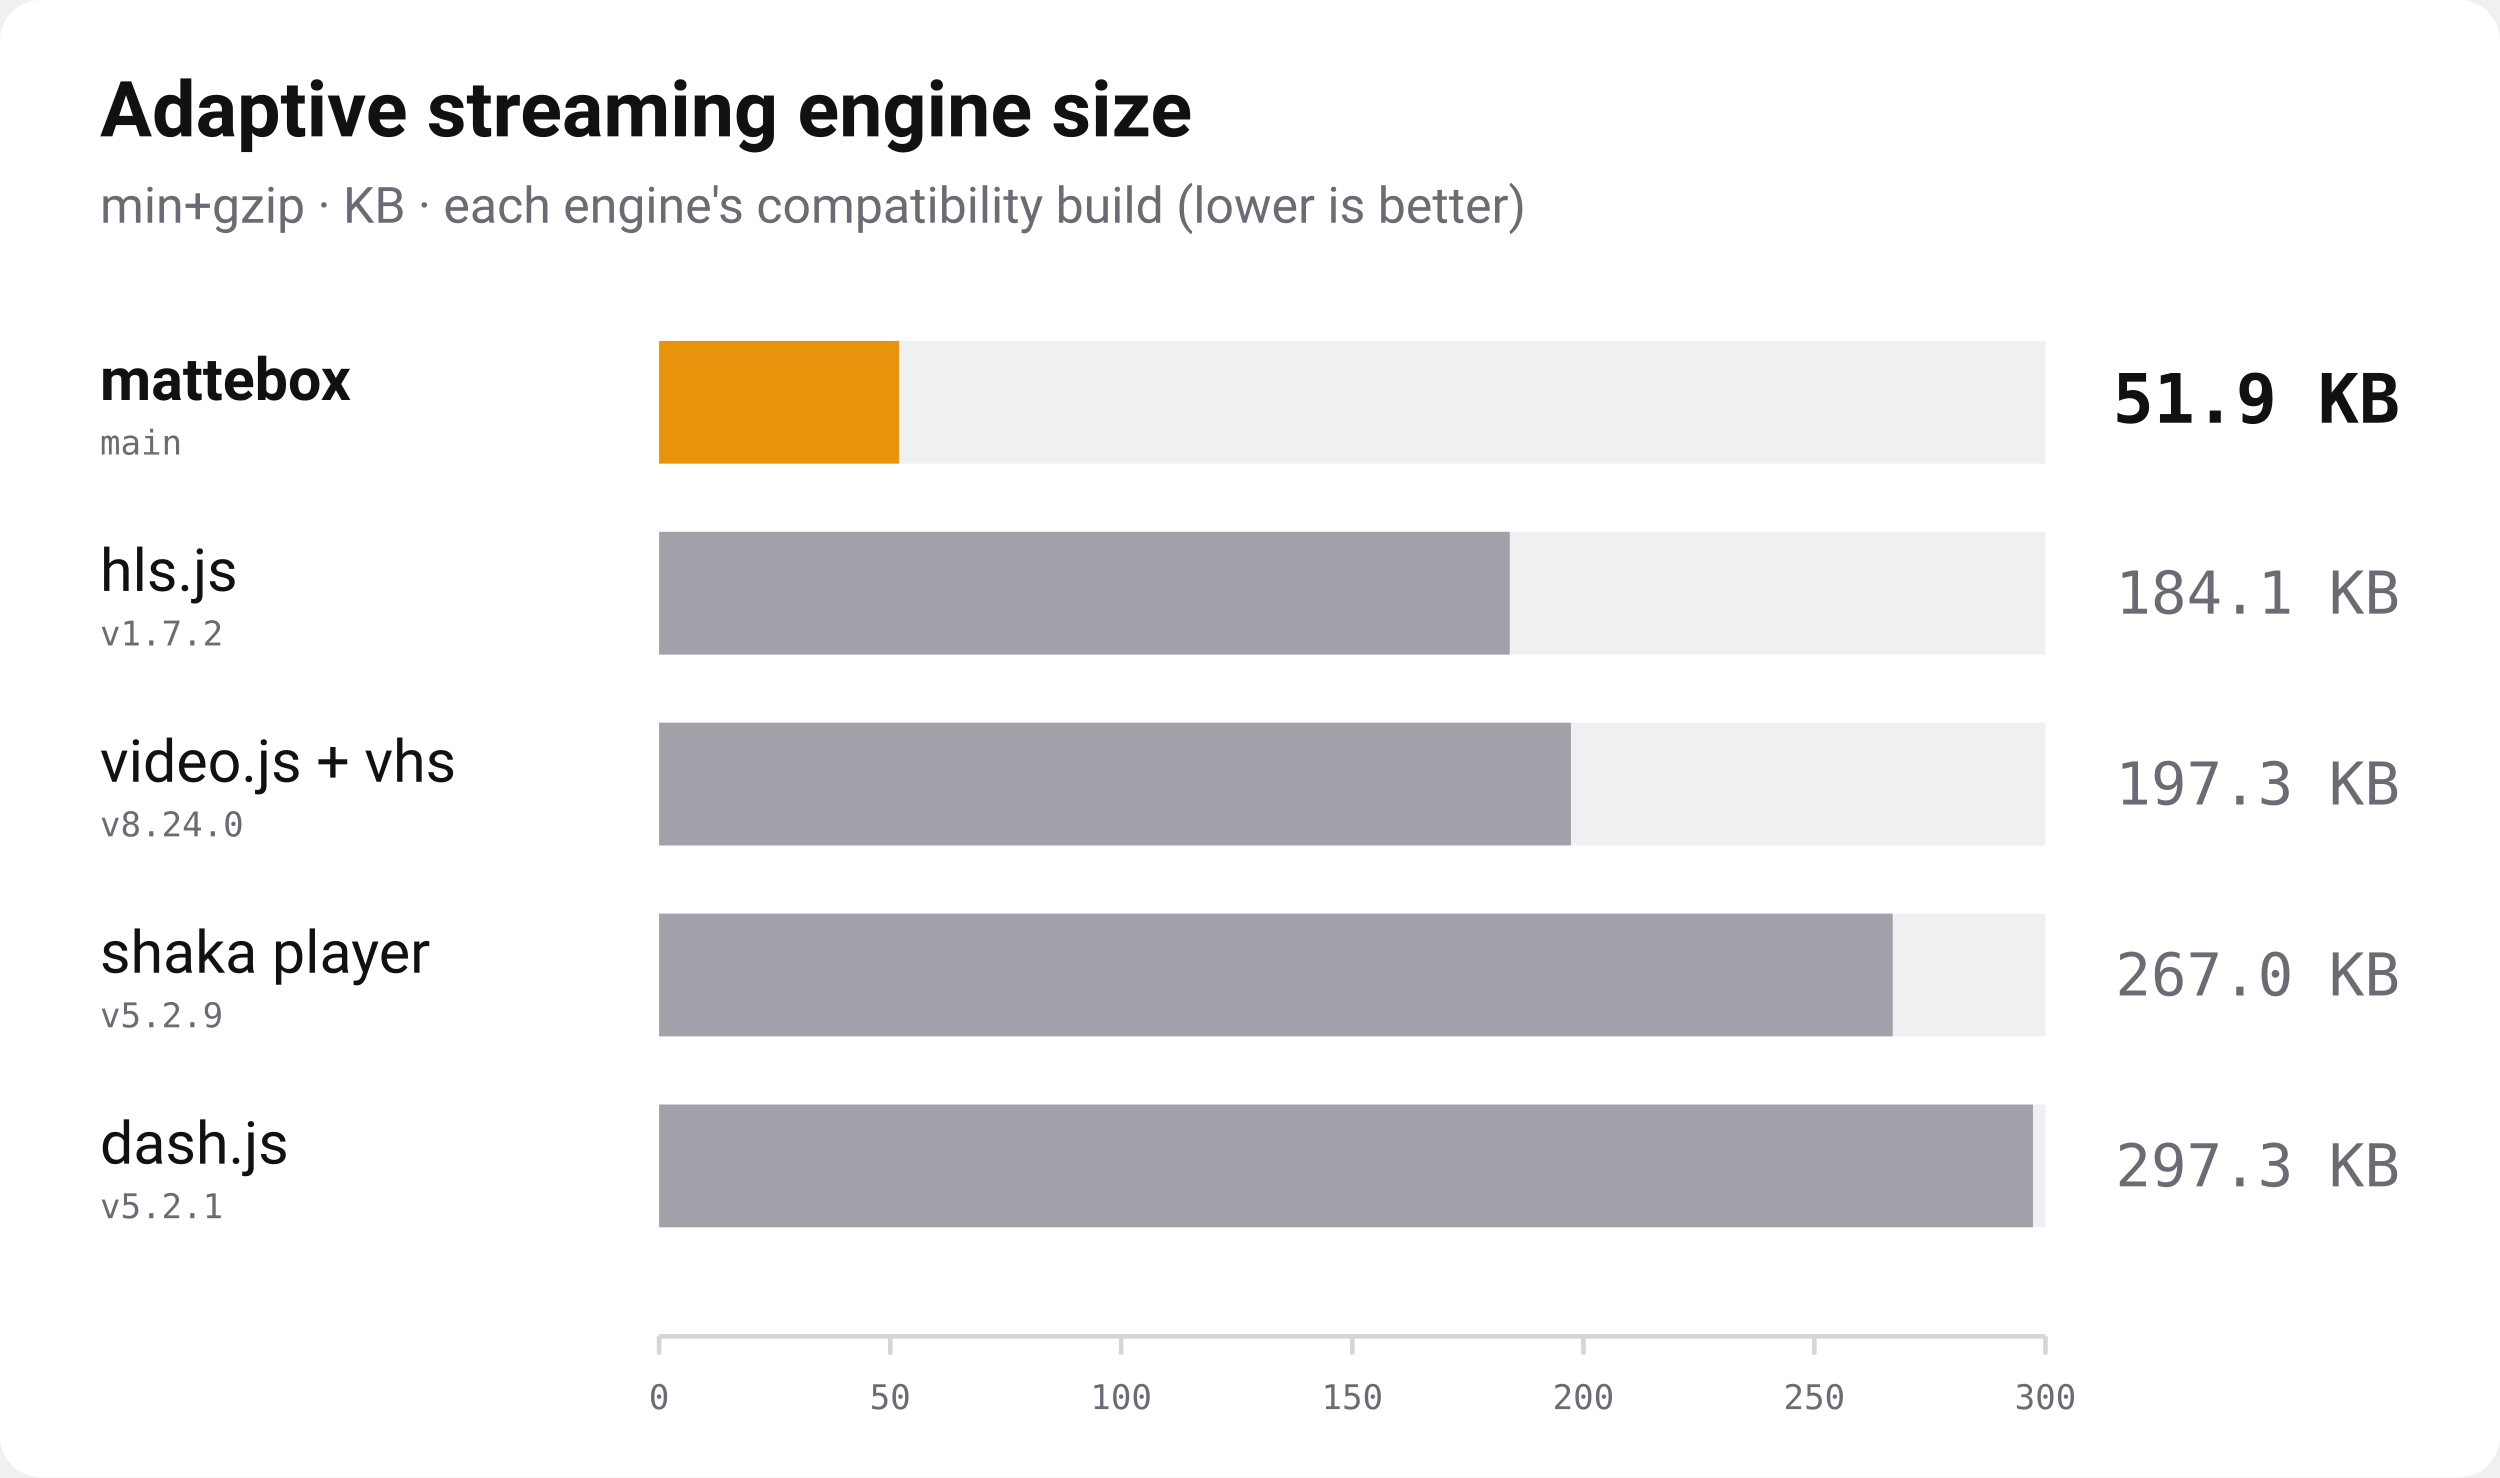
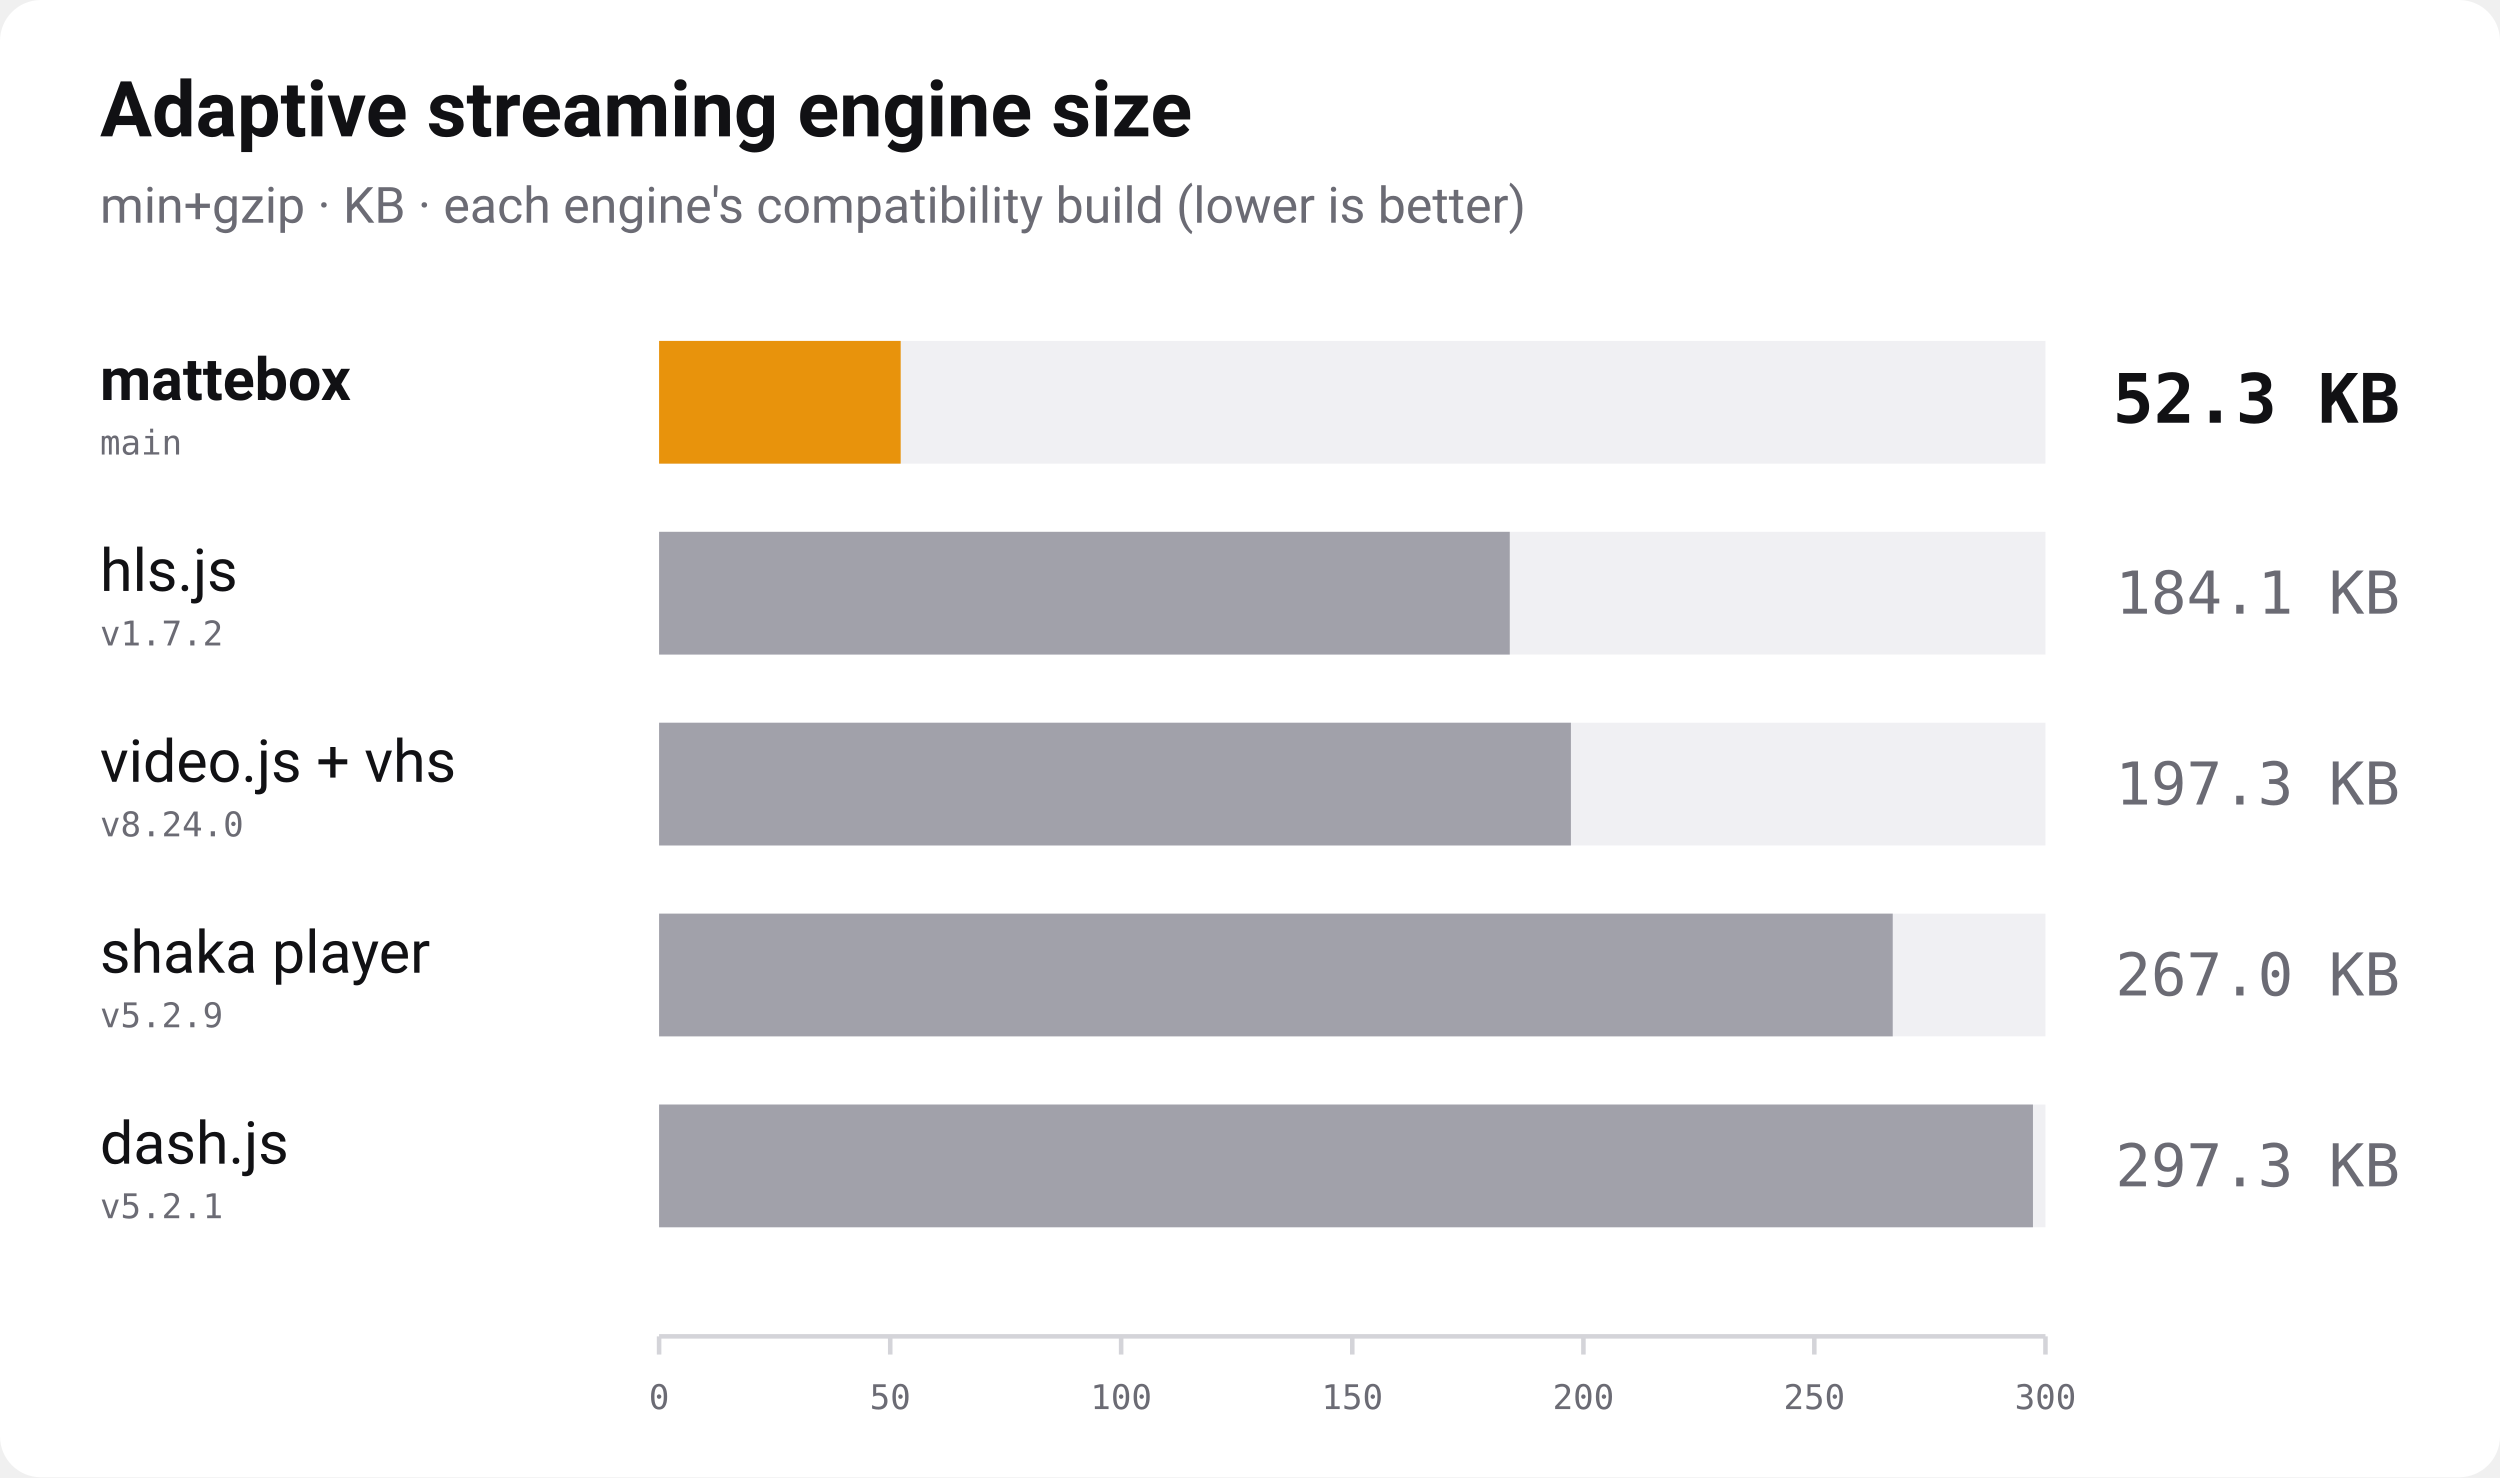
<svg xmlns="http://www.w3.org/2000/svg" width="1100" height="650" viewBox="0 0 1100 650" role="img" aria-label="Bundle size of adaptive streaming players, min+gzip, lower is better">
  <rect width="1100" height="650" rx="18" fill="#ffffff" />
  <text x="44" y="60" font-family="-apple-system, 'Segoe UI', Roboto, Helvetica, Arial, sans-serif" font-size="34" font-weight="700" fill="#111114">Adaptive streaming engine size</text>
  <text x="44" y="98" font-family="-apple-system, 'Segoe UI', Roboto, Helvetica, Arial, sans-serif" font-size="22" fill="#6b6b74">min+gzip · KB · each engine's compatibility build (lower is better)</text>
  <text x="44" y="176" font-family="-apple-system, 'Segoe UI', Roboto, Helvetica, Arial, sans-serif" font-size="26" font-weight="700" fill="#111114">mattebox</text>
  <text x="44" y="200" font-family="ui-monospace, 'SF Mono', Menlo, Consolas, monospace" font-size="15" fill="#6b6b74">main</text>
  <rect x="290" y="150" width="610" height="54" fill="#f0f0f3" />
-   <rect x="290" y="150" width="105.6" height="54" fill="#e8930c" />
-   <text x="1056" y="186" text-anchor="end" font-family="ui-monospace, 'SF Mono', Menlo, Consolas, monospace" font-size="30" font-weight="700" fill="#111114">51.9 KB</text>
+   <rect x="290" y="150" width="106.3" height="54" fill="#e8930c" />
+   <text x="1056" y="186" text-anchor="end" font-family="ui-monospace, 'SF Mono', Menlo, Consolas, monospace" font-size="30" font-weight="700" fill="#111114">52.3 KB</text>
  <text x="44" y="260" font-family="-apple-system, 'Segoe UI', Roboto, Helvetica, Arial, sans-serif" font-size="26" font-weight="400" fill="#111114">hls.js</text>
  <text x="44" y="284" font-family="ui-monospace, 'SF Mono', Menlo, Consolas, monospace" font-size="15" fill="#6b6b74">v1.7.2</text>
  <rect x="290" y="234" width="610" height="54" fill="#f0f0f3" />
  <rect x="290" y="234" width="374.3" height="54" fill="#a1a1aa" />
  <text x="1056" y="270" text-anchor="end" font-family="ui-monospace, 'SF Mono', Menlo, Consolas, monospace" font-size="26" font-weight="400" fill="#6b6b74">184.1 KB</text>
  <text x="44" y="344" font-family="-apple-system, 'Segoe UI', Roboto, Helvetica, Arial, sans-serif" font-size="26" font-weight="400" fill="#111114">video.js + vhs</text>
  <text x="44" y="368" font-family="ui-monospace, 'SF Mono', Menlo, Consolas, monospace" font-size="15" fill="#6b6b74">v8.24.0</text>
  <rect x="290" y="318" width="610" height="54" fill="#f0f0f3" />
  <rect x="290" y="318" width="401.2" height="54" fill="#a1a1aa" />
  <text x="1056" y="354" text-anchor="end" font-family="ui-monospace, 'SF Mono', Menlo, Consolas, monospace" font-size="26" font-weight="400" fill="#6b6b74">197.3 KB</text>
  <text x="44" y="428" font-family="-apple-system, 'Segoe UI', Roboto, Helvetica, Arial, sans-serif" font-size="26" font-weight="400" fill="#111114">shaka player</text>
  <text x="44" y="452" font-family="ui-monospace, 'SF Mono', Menlo, Consolas, monospace" font-size="15" fill="#6b6b74">v5.2.9</text>
  <rect x="290" y="402" width="610" height="54" fill="#f0f0f3" />
  <rect x="290" y="402" width="542.8" height="54" fill="#a1a1aa" />
  <text x="1056" y="438" text-anchor="end" font-family="ui-monospace, 'SF Mono', Menlo, Consolas, monospace" font-size="26" font-weight="400" fill="#6b6b74">267.0 KB</text>
  <text x="44" y="512" font-family="-apple-system, 'Segoe UI', Roboto, Helvetica, Arial, sans-serif" font-size="26" font-weight="400" fill="#111114">dash.js</text>
  <text x="44" y="536" font-family="ui-monospace, 'SF Mono', Menlo, Consolas, monospace" font-size="15" fill="#6b6b74">v5.2.1</text>
  <rect x="290" y="486" width="610" height="54" fill="#f0f0f3" />
  <rect x="290" y="486" width="604.5" height="54" fill="#a1a1aa" />
  <text x="1056" y="522" text-anchor="end" font-family="ui-monospace, 'SF Mono', Menlo, Consolas, monospace" font-size="26" font-weight="400" fill="#6b6b74">297.3 KB</text>
  <line x1="290" y1="588" x2="900" y2="588" stroke="#d4d4d9" stroke-width="2" />
  <line x1="290.0" y1="588" x2="290.0" y2="596" stroke="#d4d4d9" stroke-width="2" />
  <text x="290.0" y="620" text-anchor="middle" font-family="ui-monospace, 'SF Mono', Menlo, Consolas, monospace" font-size="15" fill="#6b6b74">0</text>
  <line x1="391.7" y1="588" x2="391.7" y2="596" stroke="#d4d4d9" stroke-width="2" />
  <text x="391.7" y="620" text-anchor="middle" font-family="ui-monospace, 'SF Mono', Menlo, Consolas, monospace" font-size="15" fill="#6b6b74">50</text>
  <line x1="493.3" y1="588" x2="493.3" y2="596" stroke="#d4d4d9" stroke-width="2" />
  <text x="493.3" y="620" text-anchor="middle" font-family="ui-monospace, 'SF Mono', Menlo, Consolas, monospace" font-size="15" fill="#6b6b74">100</text>
  <line x1="595.0" y1="588" x2="595.0" y2="596" stroke="#d4d4d9" stroke-width="2" />
  <text x="595.0" y="620" text-anchor="middle" font-family="ui-monospace, 'SF Mono', Menlo, Consolas, monospace" font-size="15" fill="#6b6b74">150</text>
  <line x1="696.7" y1="588" x2="696.7" y2="596" stroke="#d4d4d9" stroke-width="2" />
  <text x="696.7" y="620" text-anchor="middle" font-family="ui-monospace, 'SF Mono', Menlo, Consolas, monospace" font-size="15" fill="#6b6b74">200</text>
  <line x1="798.3" y1="588" x2="798.3" y2="596" stroke="#d4d4d9" stroke-width="2" />
  <text x="798.3" y="620" text-anchor="middle" font-family="ui-monospace, 'SF Mono', Menlo, Consolas, monospace" font-size="15" fill="#6b6b74">250</text>
  <line x1="900.0" y1="588" x2="900.0" y2="596" stroke="#d4d4d9" stroke-width="2" />
  <text x="900.0" y="620" text-anchor="middle" font-family="ui-monospace, 'SF Mono', Menlo, Consolas, monospace" font-size="15" fill="#6b6b74">300</text>
</svg>
